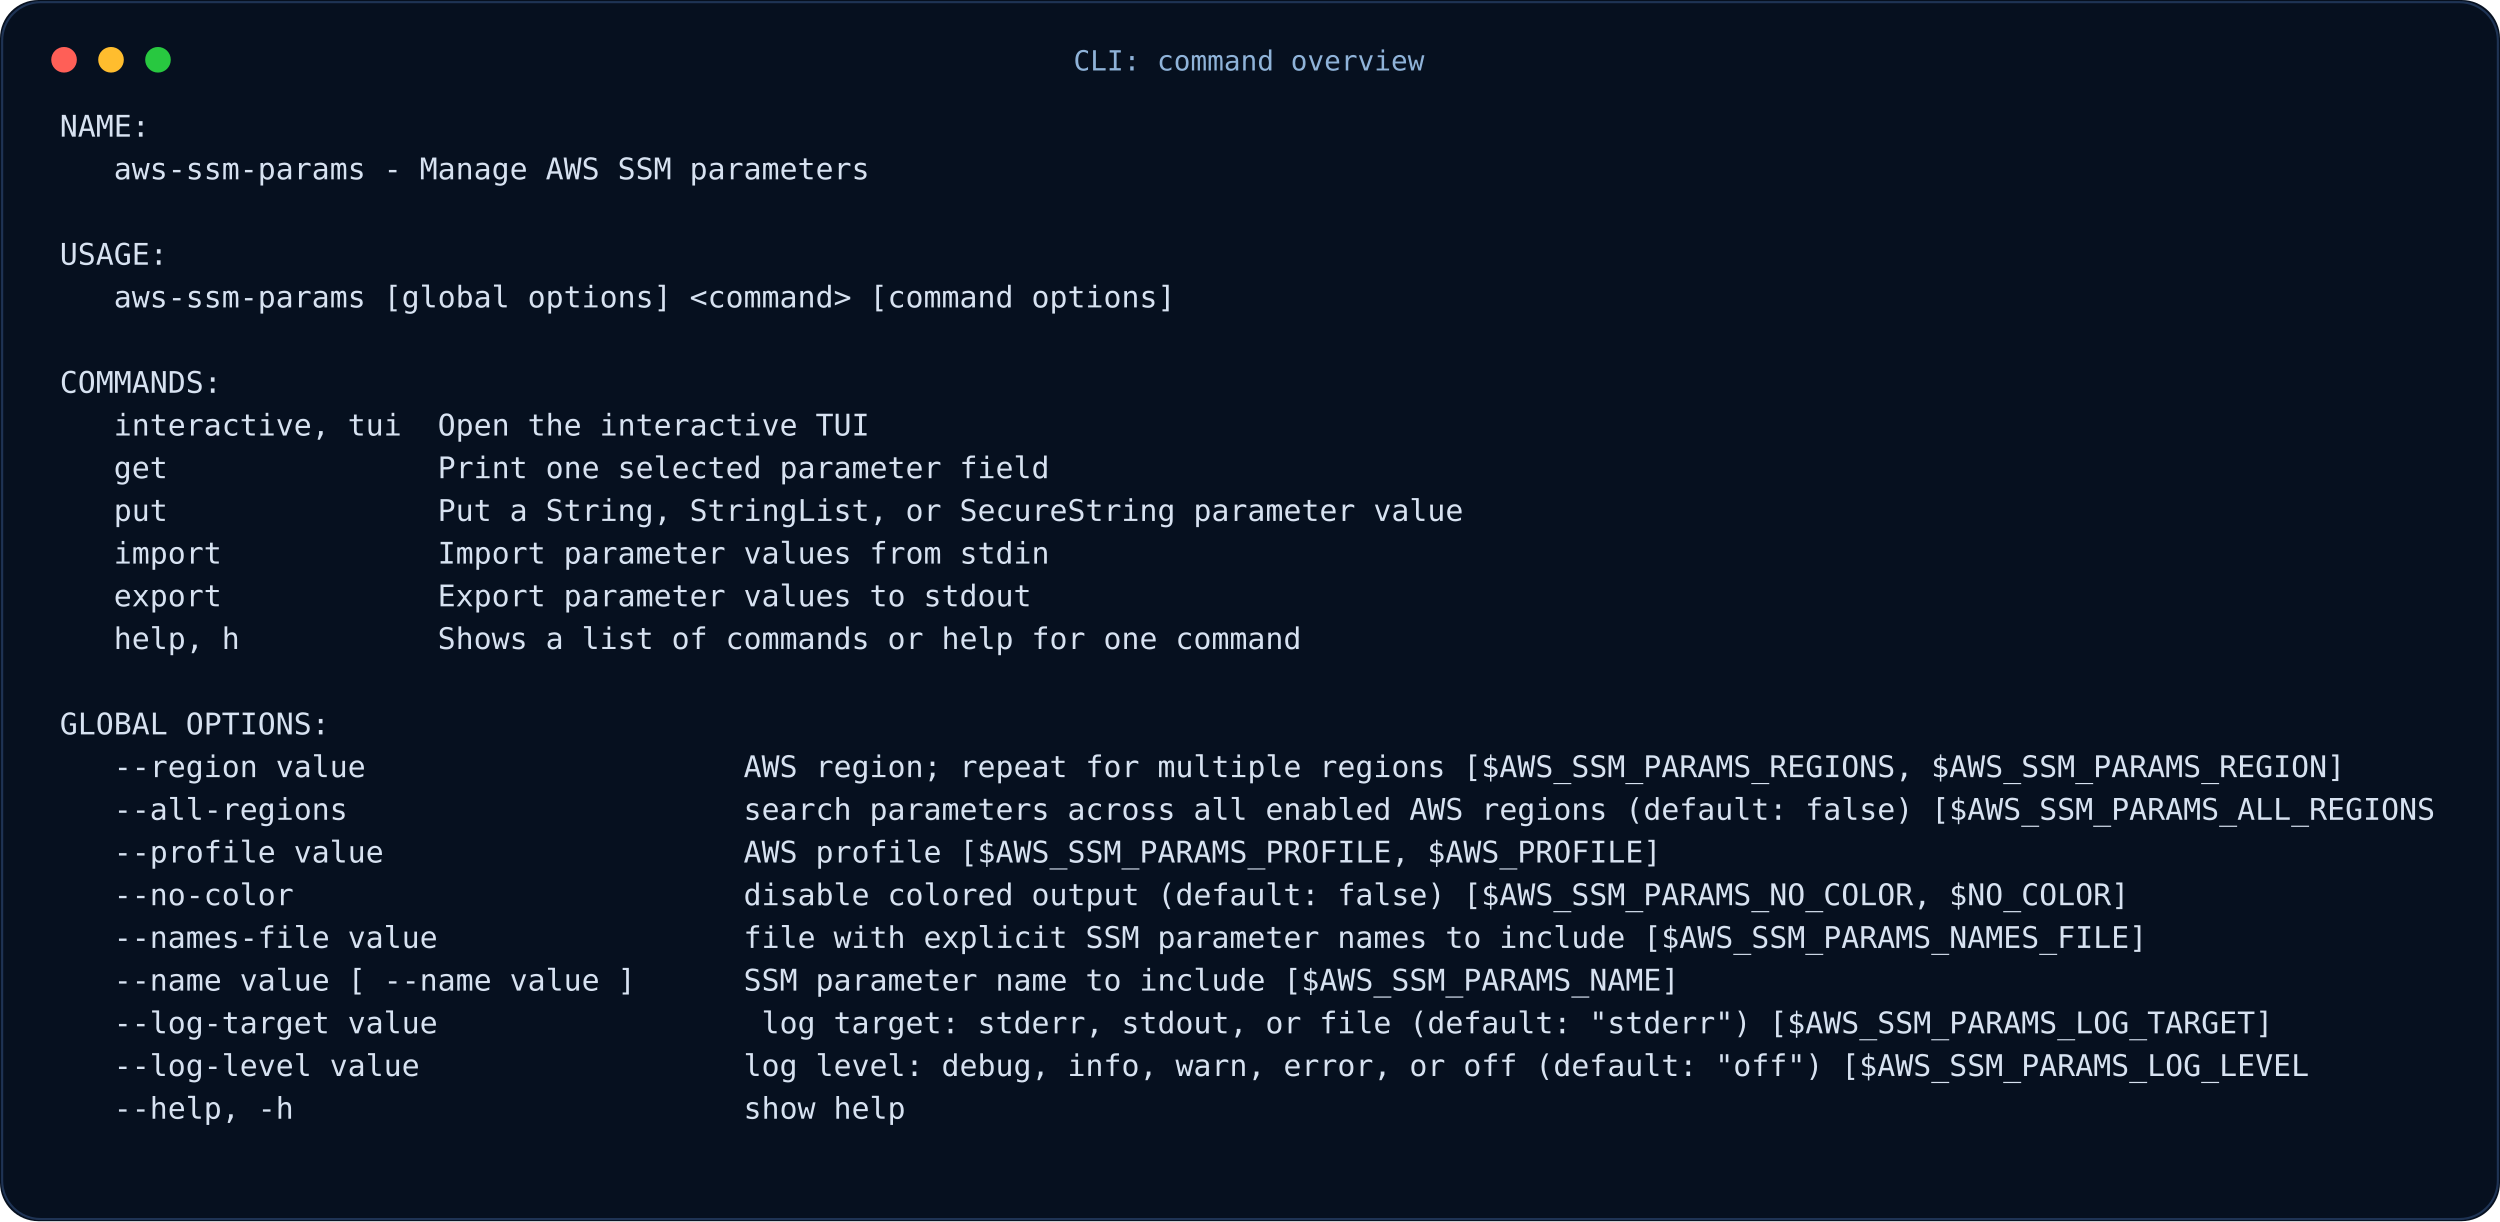
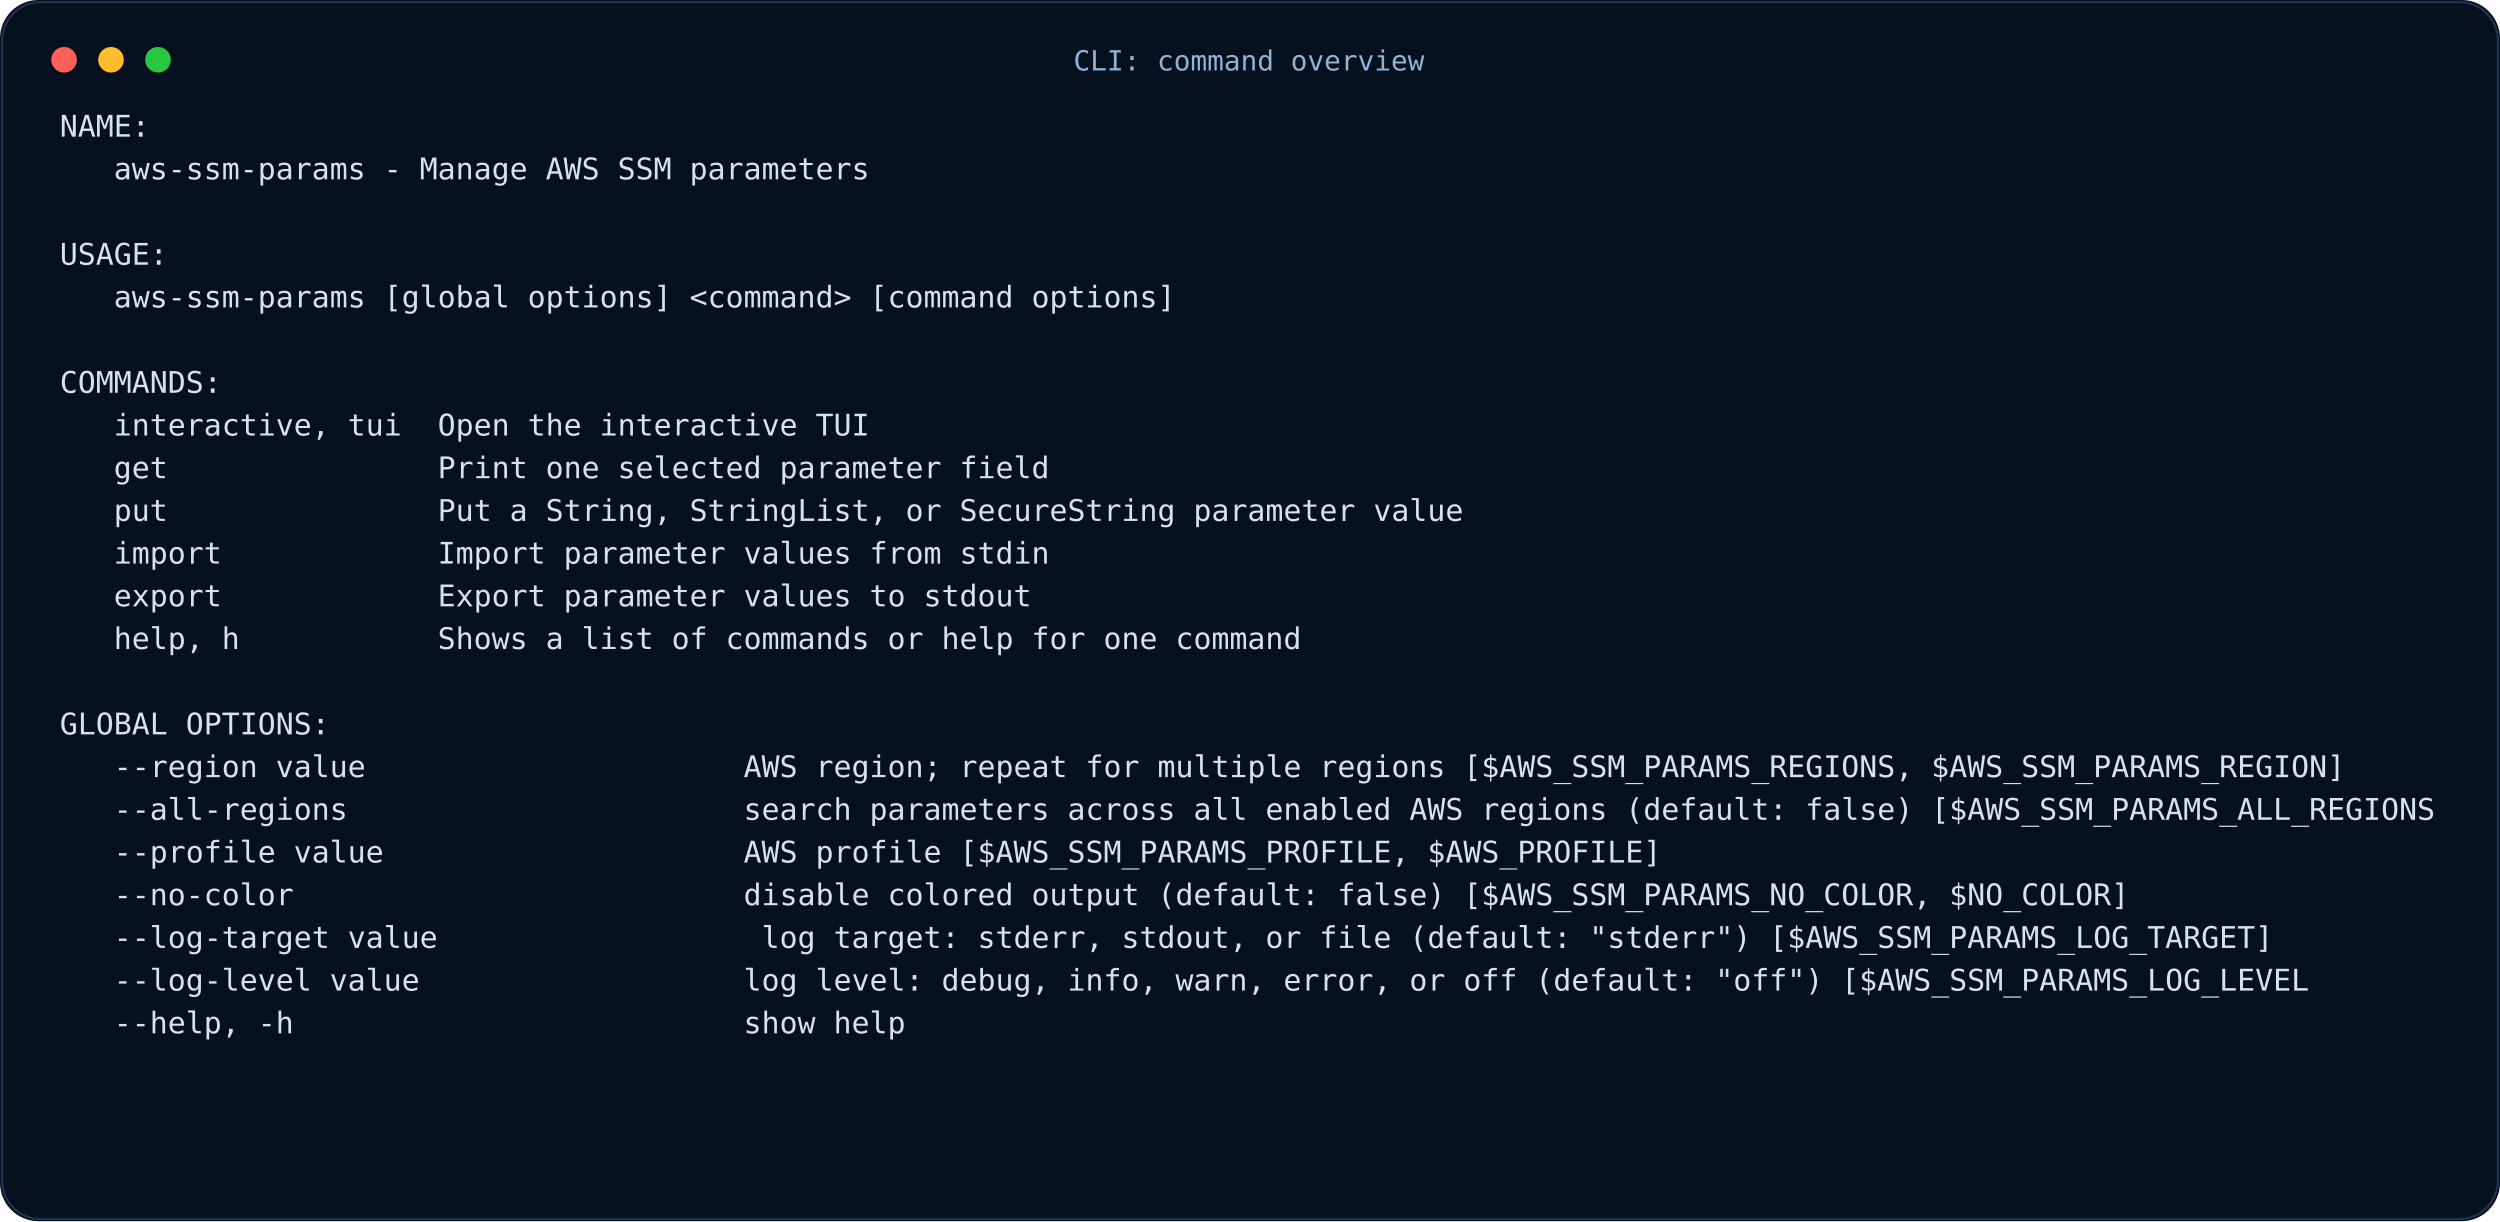
<svg xmlns="http://www.w3.org/2000/svg" width="1171" height="572" viewBox="0 0 1171 572" role="img" aria-label="CLI: command overview">
  <rect width="100%" height="100%" rx="18" fill="#06101f" />
  <rect x="1" y="1" width="1169" height="570" rx="18" fill="none" stroke="#1e3354" />
  <circle cx="30" cy="28" r="6" fill="#ff5f57" />
  <circle cx="52" cy="28" r="6" fill="#ffbd2e" />
  <circle cx="74" cy="28" r="6" fill="#28c840" />
  <text x="585" y="33" text-anchor="middle" font-family="ui-monospace, SFMono-Regular, Menlo, Consolas, monospace" font-size="13" fill="#8fb3d9">CLI: command overview</text>
  <g font-family="ui-monospace, SFMono-Regular, Menlo, Consolas, monospace" font-size="14" fill="#d7e2f1">
    <text x="28" y="64" xml:space="preserve">NAME:</text>
    <text x="28" y="84" xml:space="preserve">   aws-ssm-params - Manage AWS SSM parameters</text>
    <text x="28" y="104" xml:space="preserve" />
    <text x="28" y="124" xml:space="preserve">USAGE:</text>
    <text x="28" y="144" xml:space="preserve">   aws-ssm-params [global options] &lt;command&gt; [command options]</text>
    <text x="28" y="164" xml:space="preserve" />
    <text x="28" y="184" xml:space="preserve">COMMANDS:</text>
    <text x="28" y="204" xml:space="preserve">   interactive, tui  Open the interactive TUI</text>
    <text x="28" y="224" xml:space="preserve">   get               Print one selected parameter field</text>
    <text x="28" y="244" xml:space="preserve">   put               Put a String, StringList, or SecureString parameter value</text>
    <text x="28" y="264" xml:space="preserve">   import            Import parameter values from stdin</text>
    <text x="28" y="284" xml:space="preserve">   export            Export parameter values to stdout</text>
    <text x="28" y="304" xml:space="preserve">   help, h           Shows a list of commands or help for one command</text>
    <text x="28" y="324" xml:space="preserve" />
    <text x="28" y="344" xml:space="preserve">GLOBAL OPTIONS:</text>
    <text x="28" y="364" xml:space="preserve">   --region value                     AWS region; repeat for multiple regions [$AWS_SSM_PARAMS_REGIONS, $AWS_SSM_PARAMS_REGION]</text>
    <text x="28" y="384" xml:space="preserve">   --all-regions                      search parameters across all enabled AWS regions (default: false) [$AWS_SSM_PARAMS_ALL_REGIONS</text>
    <text x="28" y="404" xml:space="preserve">   --profile value                    AWS profile [$AWS_SSM_PARAMS_PROFILE, $AWS_PROFILE]</text>
    <text x="28" y="424" xml:space="preserve">   --no-color                         disable colored output (default: false) [$AWS_SSM_PARAMS_NO_COLOR, $NO_COLOR]</text>
-     <text x="28" y="444" xml:space="preserve">   --names-file value                 file with explicit SSM parameter names to include [$AWS_SSM_PARAMS_NAMES_FILE]</text>
-     <text x="28" y="464" xml:space="preserve">   --name value [ --name value ]      SSM parameter name to include [$AWS_SSM_PARAMS_NAME]</text>
-     <text x="28" y="484" xml:space="preserve">   --log-target value                  log target: stderr, stdout, or file (default: "stderr") [$AWS_SSM_PARAMS_LOG_TARGET]</text>
-     <text x="28" y="504" xml:space="preserve">   --log-level value                  log level: debug, info, warn, error, or off (default: "off") [$AWS_SSM_PARAMS_LOG_LEVEL</text>
-     <text x="28" y="524" xml:space="preserve">   --help, -h                         show help</text>
+     <text x="28" y="444" xml:space="preserve">   --log-target value                  log target: stderr, stdout, or file (default: "stderr") [$AWS_SSM_PARAMS_LOG_TARGET]</text>
+     <text x="28" y="464" xml:space="preserve">   --log-level value                  log level: debug, info, warn, error, or off (default: "off") [$AWS_SSM_PARAMS_LOG_LEVEL</text>
+     <text x="28" y="484" xml:space="preserve">   --help, -h                         show help</text>
  </g>
</svg>
